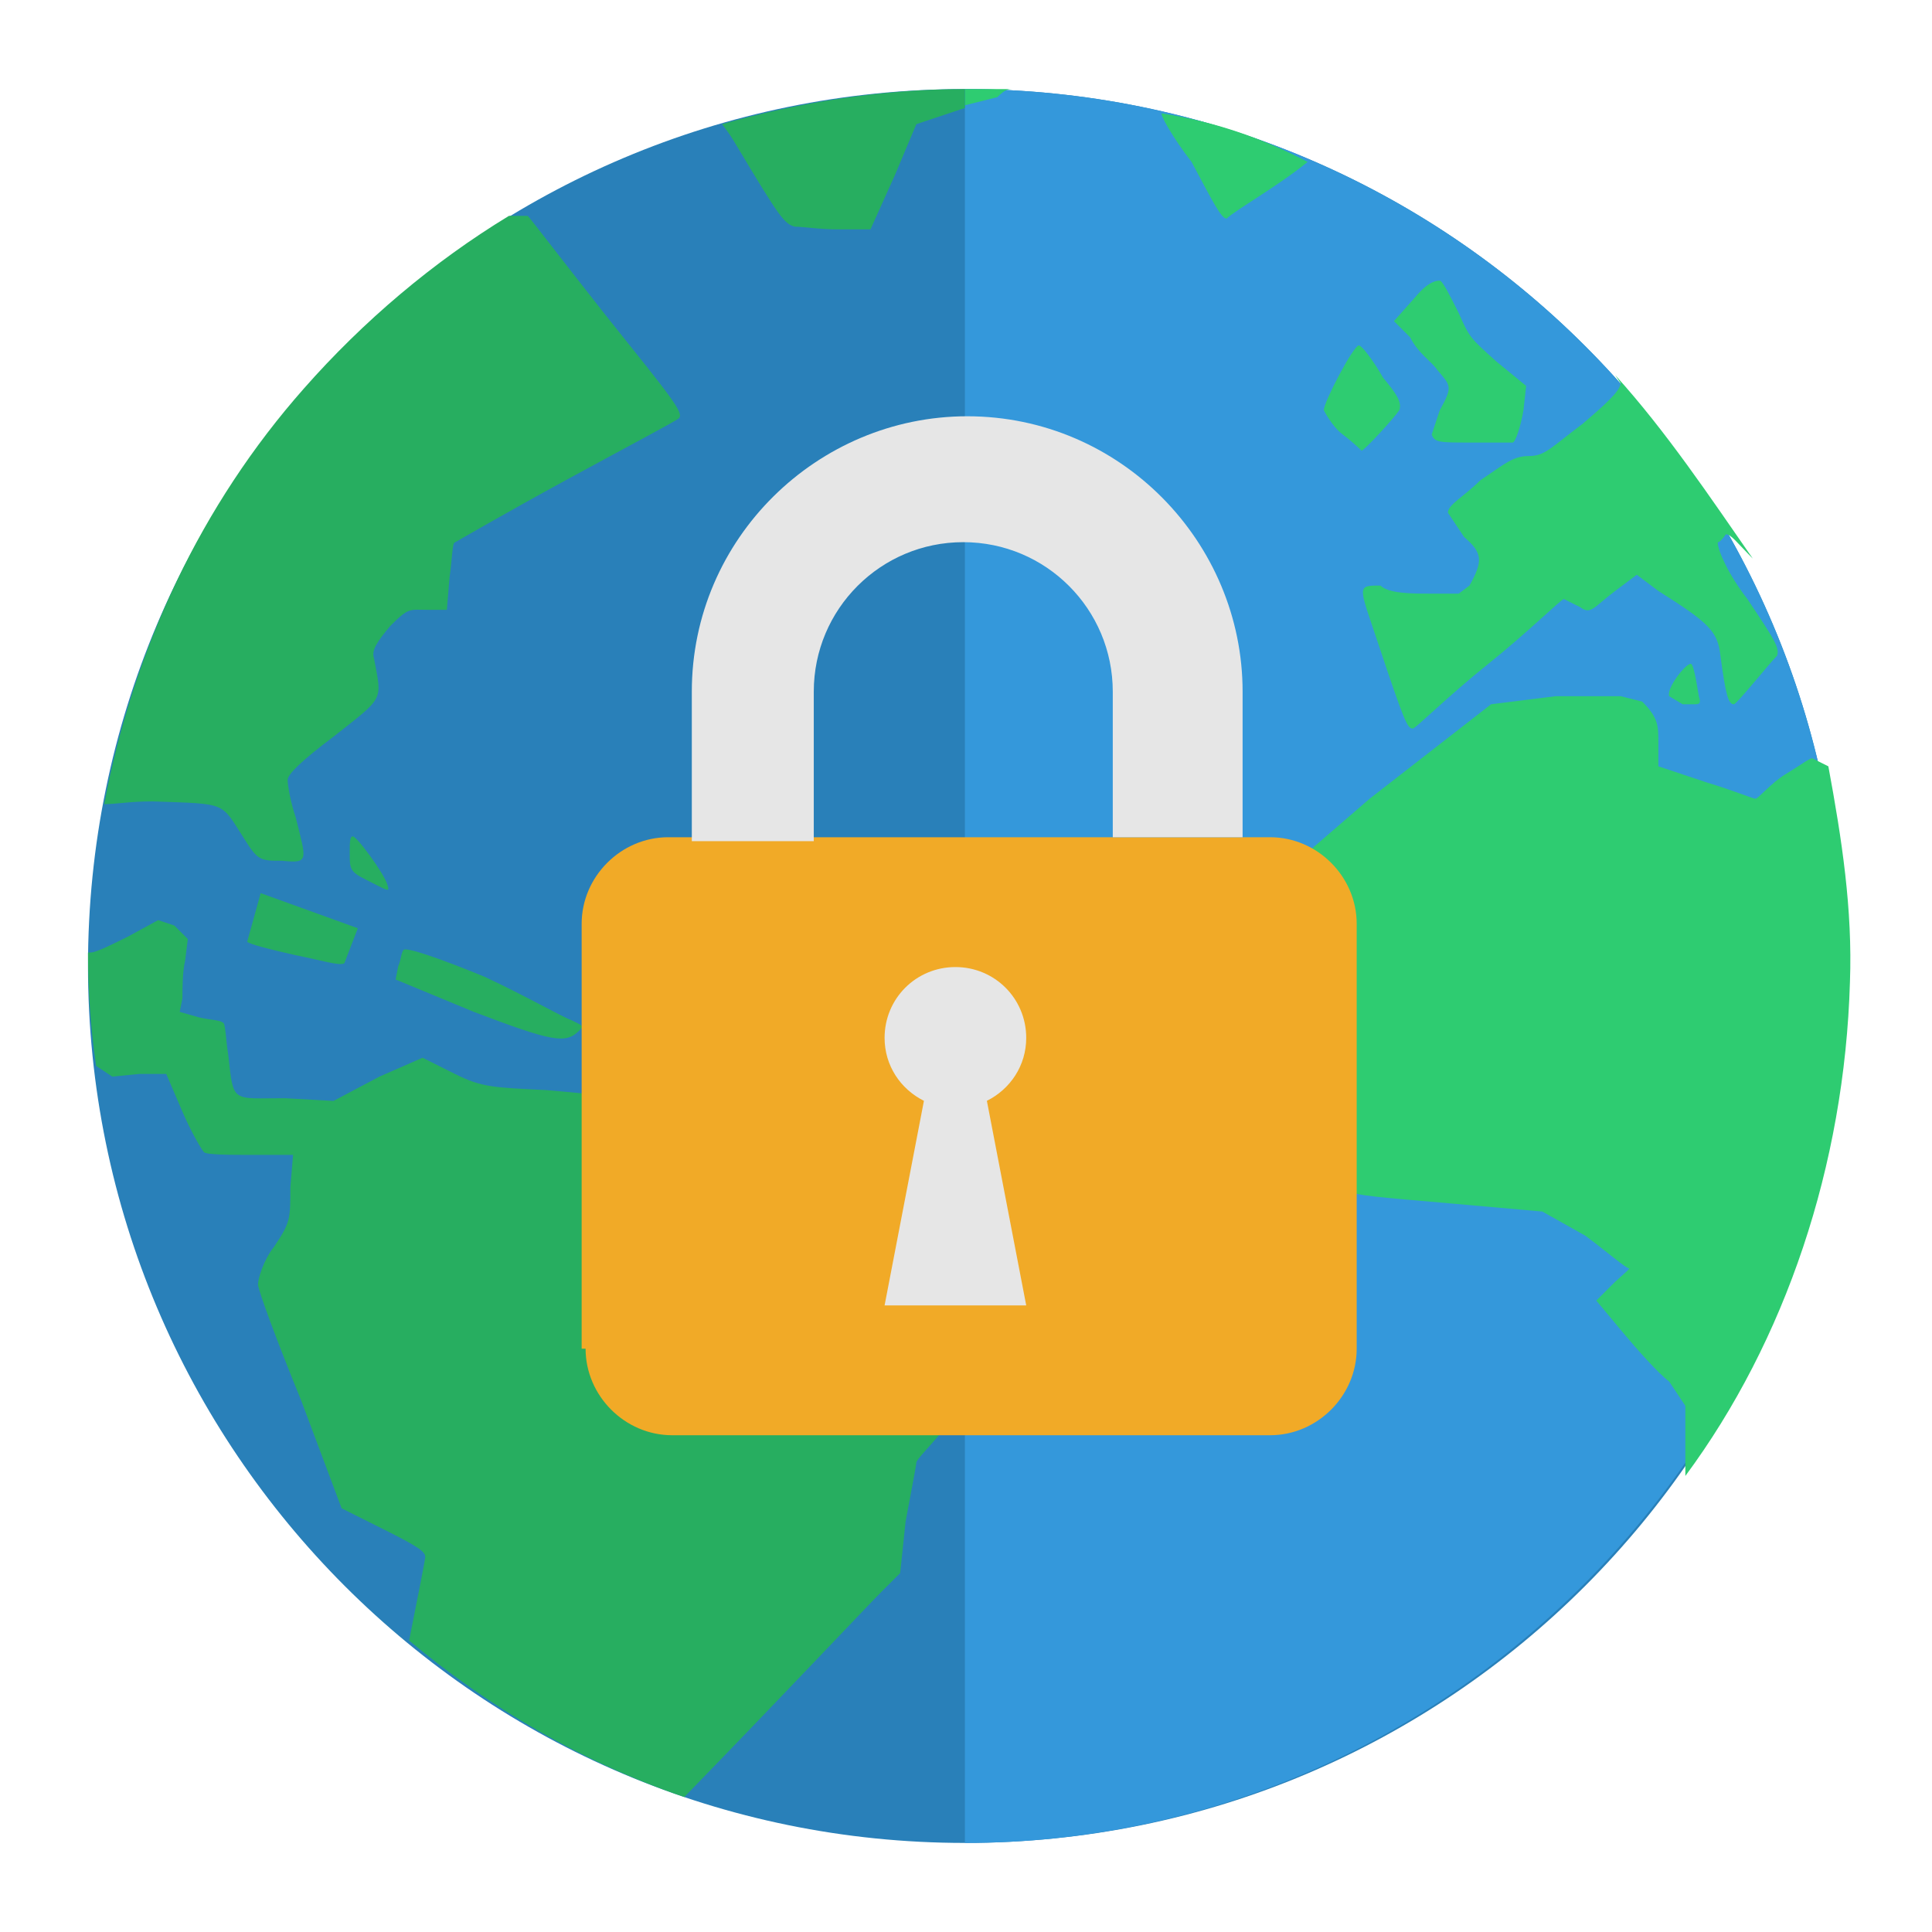
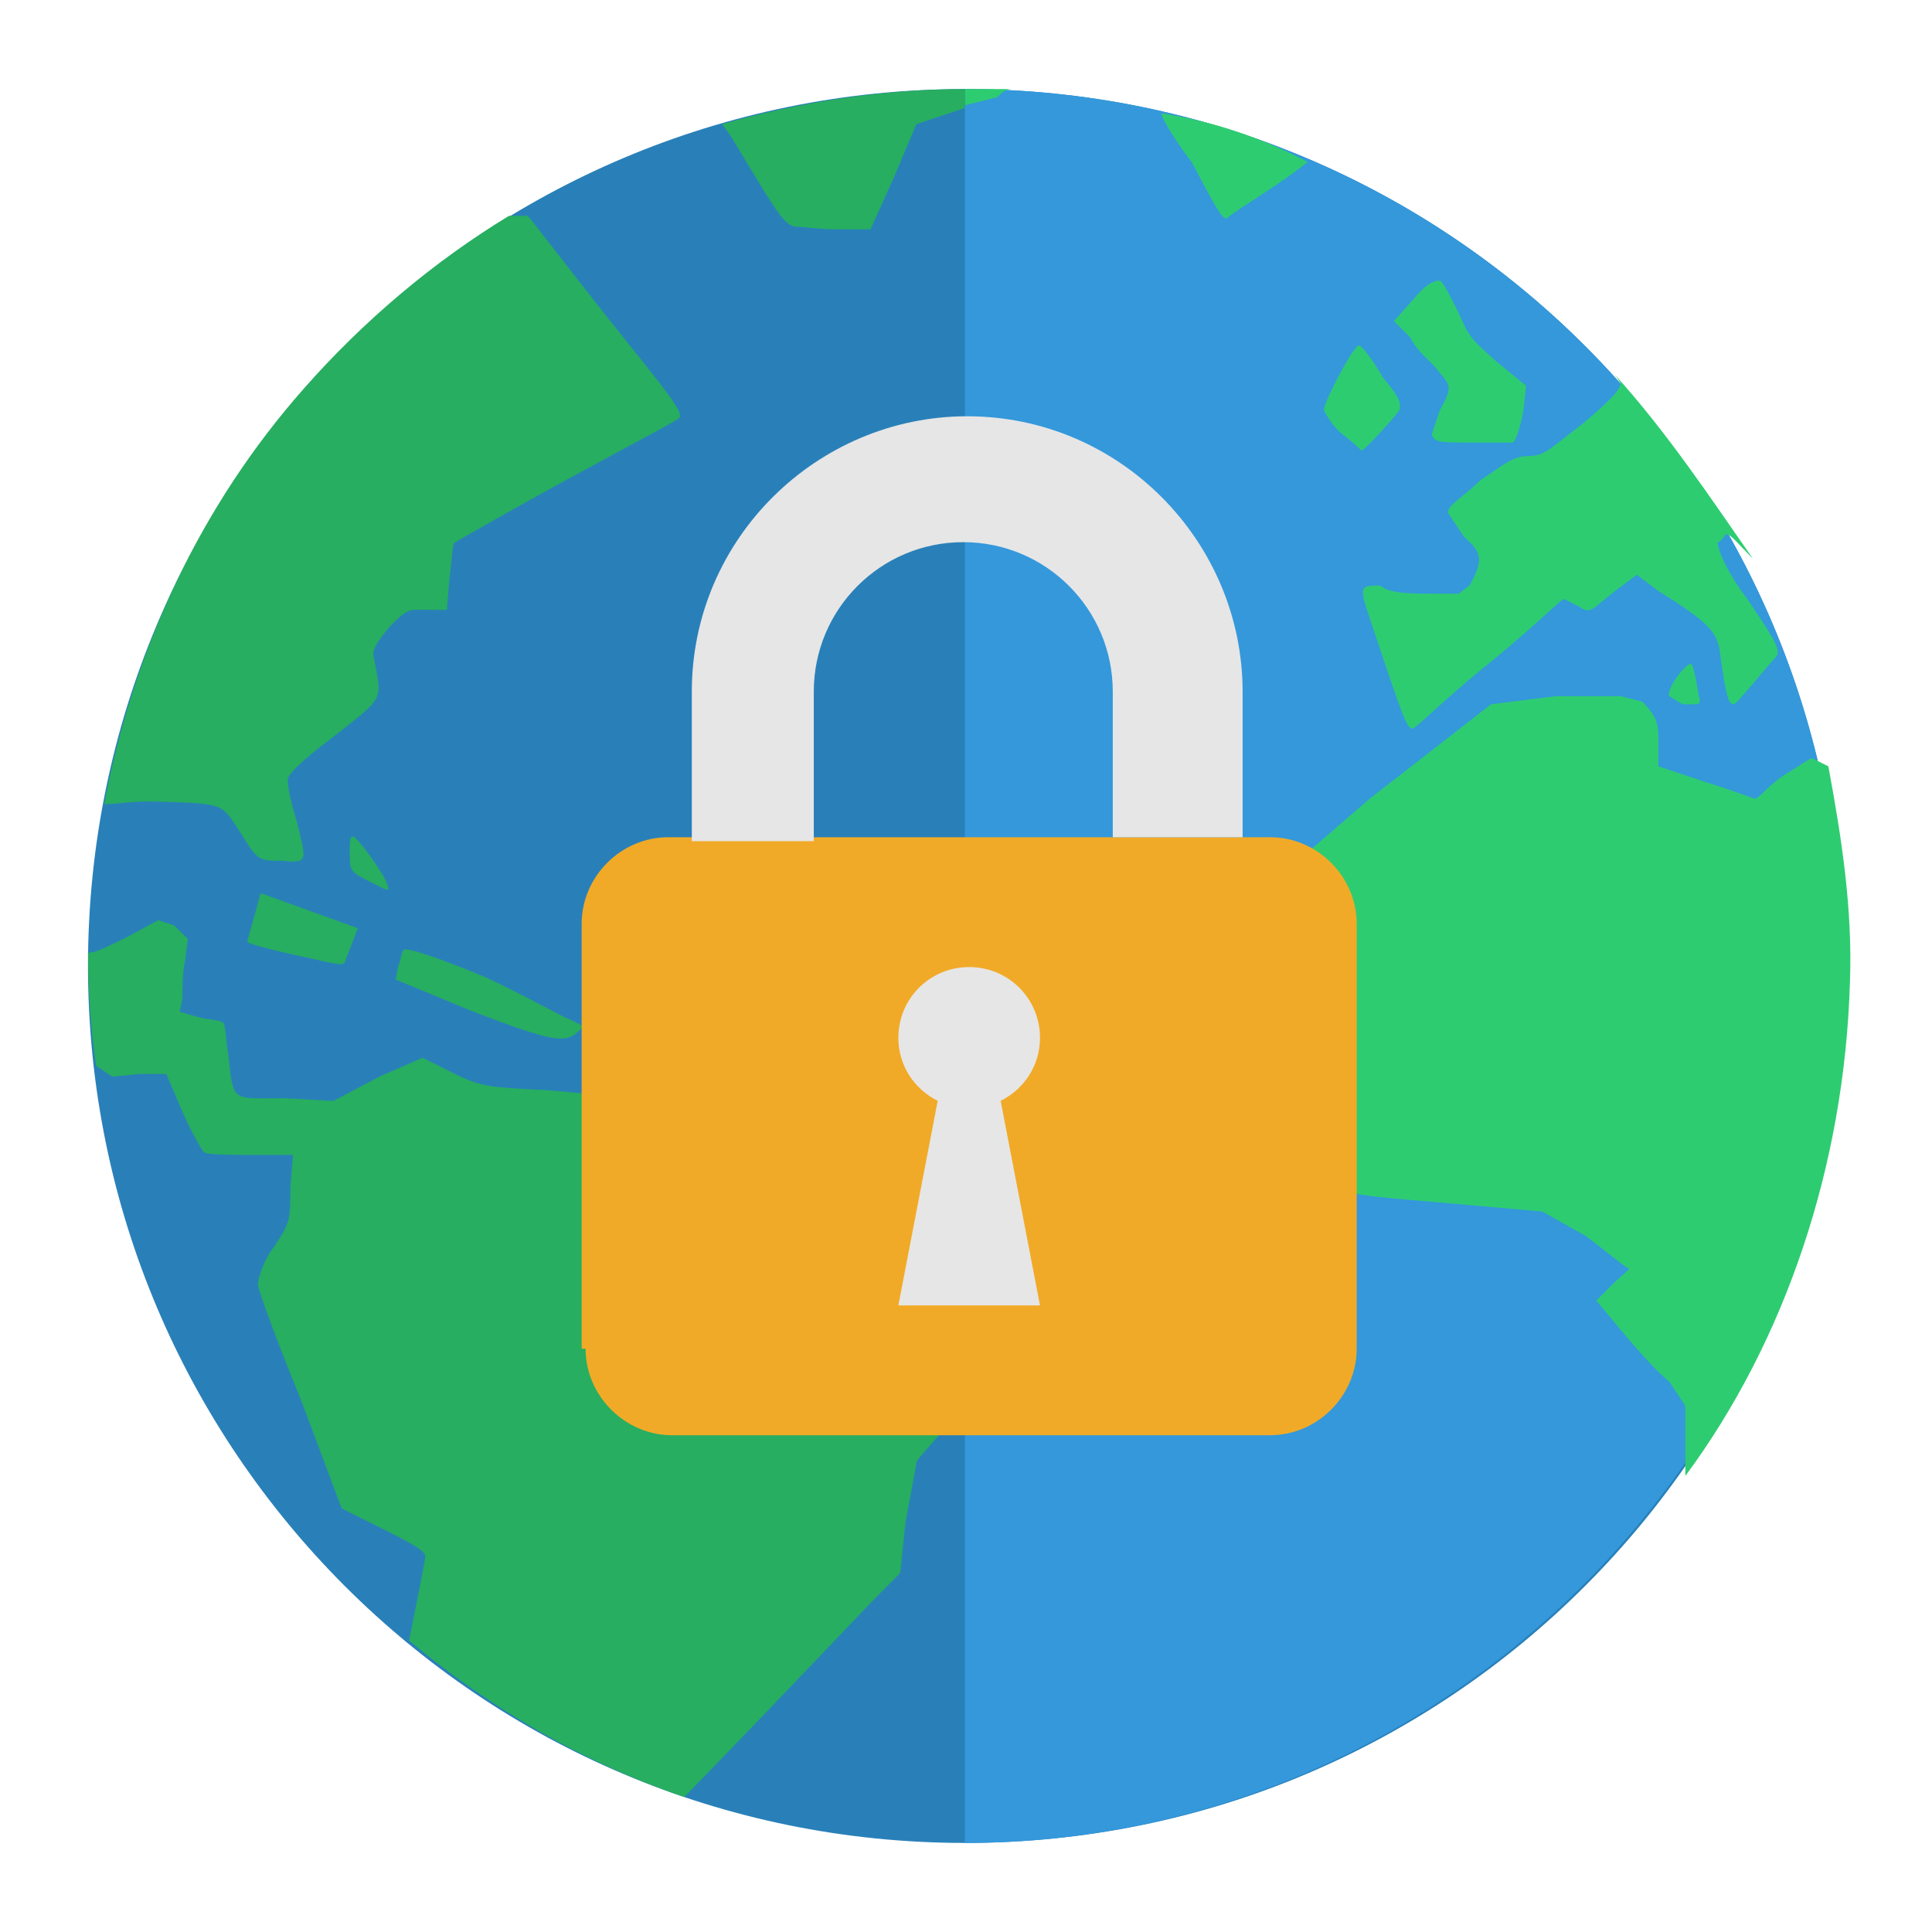
<svg xmlns="http://www.w3.org/2000/svg" version="1.1" id="Layer_1" x="0px" y="0px" viewBox="0 0 96 96" style="enable-background:new 0 0 96 96;" xml:space="preserve">
  <defs id="defs12" />
  <style type="text/css" id="style2">
	.st0{fill:#2980B9;}
	.st1{fill:#3498DB;}
	.st2{fill:#2ECC71;}
	.st3{fill:#27AE60;}
</style>
  <g id="g8499" transform="matrix(1.340739,0,0,1.340739,-16.4092,-16.35546)">
    <g id="XMLID_1_">
      <circle r="32.5" cy="48" cx="48" class="st0" id="XMLID_3_" style="fill:#2980b9" />
      <path d="m 48,15.5 v 65 C 65.9,80.5 80.5,65.7 80.5,48 80.5,30 65.9,15.5 48,15.5 Z" class="st1" id="XMLID_4_" style="fill:#3498db" />
      <path d="m 48,15.5 v 0.6 l 1.2,-0.3 c 0.3,-0.3 0.4,-0.3 0.6,-0.3 h -1.1 z m 7.3,0.9 c -0.1,0 0.4,0.9 1.1,1.8 0.8,1.5 1.1,2.1 1.3,2.1 0.3,-0.3 1.9,-1.2 3,-2.1 -1.7,-0.9 -3.5,-1.5 -5.4,-1.8 z m 10.3,6.2 c -0.1,0 -0.4,0 -0.9,0.6 l -0.8,0.9 0.6,0.6 c 0.3,0.6 0.8,0.9 1,1.2 0.5,0.6 0.6,0.6 0.1,1.5 -0.2,0.6 -0.3,0.9 -0.3,0.9 0.1,0.3 0.3,0.3 1.4,0.3 h 1.6 c 0.1,0 0.3,-0.6 0.4,-1.2 l 0.1,-0.9 -1.1,-0.9 c -1,-0.9 -1,-0.9 -1.4,-1.8 -0.3,-0.6 -0.6,-1.2 -0.7,-1.2 z m -3,2.4 c -0.2,0 -1.3,2.1 -1.3,2.4 0,0 0.3,0.6 0.7,0.9 0.4,0.3 0.7,0.6 0.7,0.6 0.1,0 1.2,-1.2 1.4,-1.5 C 64.2,27.1 64,26.8 63.5,26.2 63.1,25.5 62.7,25 62.6,25 Z m 9.5,1.1 0.2,0.3 c 0,0.3 -0.7,0.9 -1.4,1.5 -1.2,0.9 -1.4,1.2 -2,1.2 -0.6,0 -0.9,0.3 -1.8,0.9 -0.6,0.6 -1.2,0.9 -1.2,1.2 0,0 0.2,0.3 0.6,0.9 0.7,0.6 0.7,0.9 0.2,1.8 l -0.4,0.3 h -1.1 c -0.6,0 -1.5,0 -1.8,-0.3 -0.9,0 -0.8,0 -0.1,2.1 1,3 1.1,3.2 1.3,3.2 0.1,0 1.3,-1.2 2.8,-2.4 1.5,-1.2 2.7,-2.4 2.8,-2.4 l 0.6,0.3 c 0.4,0.3 0.5,0 1.3,-0.6 l 0.8,-0.6 0.8,0.6 c 1.9,1.2 2.2,1.5 2.3,2.4 0.2,1.5 0.3,1.8 0.5,1.8 0.1,0 1.3,-1.5 1.6,-1.8 0.1,-0.3 -0.1,-0.6 -1.1,-2.1 -0.7,-0.9 -1.1,-1.8 -1.1,-2.1 0,0 0.1,0 0.3,-0.3 0.2,0 0.4,0.3 1,0.9 -1.6,-2.3 -3.2,-4.7 -5.1,-6.8 z m 2.8,10.7 c -0.2,0 -0.9,0.9 -0.8,1.2 l 0.5,0.3 H 75 c 0.2,0 0.3,0 0.2,-0.3 C 75.1,37.4 75,36.8 74.9,36.8 Z M 72.3,38 h -2.4 l -2.4,0.3 -4.5,3.5 -4.4,3.8 v 3.5 c 0,2.1 0,3.8 0.1,3.8 0.1,0 0.7,0.9 1.5,1.5 0.8,0.9 1.5,1.5 1.8,1.8 0.4,0.3 0.5,0.3 4,0.6 l 3.4,0.3 1.6,0.9 c 0.8,0.6 1.5,1.2 1.6,1.2 0.1,0 -0.3,0.3 -0.6,0.6 l -0.6,0.6 1,1.2 c 0.5,0.6 1.3,1.5 1.7,1.8 l 0.6,0.9 v 1.7 0.9 c 3.7,-5 5.9,-11.5 6.1,-18.3 0.1,-2.7 -0.3,-5.3 -0.8,-8 l -0.6,-0.3 c -0.1,0 -0.5,0.3 -1,0.6 -0.5,0.3 -1,0.9 -1.1,0.9 -0.1,0 -0.8,-0.3 -1.8,-0.6 l -1.8,-0.6 v -0.9 c 0,-0.6 0,-0.9 -0.6,-1.5 z M 48,63.7 V 64 h 0.2 z" class="st2" id="XMLID_13_" style="fill:#2ecc71" />
      <path d="m 48,15.5 c -3.1,0 -6.2,0.5 -9,1.3 0.3,0.4 0.3,0.4 0.6,0.9 1.5,2.5 1.7,2.8 2.1,2.9 0.3,0 0.9,0.1 1.6,0.1 h 1.2 l 0.9,-2 0.8,-1.9 1.8,-0.6 z m -16.9,4.7 c -2.8,1.7 -5.4,3.9 -7.6,6.4 -3.8,4.3 -6.3,9.6 -7.4,15.4 0.5,0 0.9,-0.1 1.8,-0.1 2.8,0.1 2.5,0 3.4,1.4 0.5,0.8 0.6,0.8 1.4,0.8 1,0.1 0.9,0 0.5,-1.6 -0.2,-0.6 -0.3,-1.2 -0.3,-1.4 0,-0.2 0.5,-0.7 1.7,-1.6 1.9,-1.5 1.8,-1.3 1.5,-2.9 -0.1,-0.3 0.1,-0.6 0.6,-1.2 0.7,-0.7 0.7,-0.6 1.4,-0.6 h 0.7 l 0.1,-1.2 c 0.1,-0.7 0.1,-1.3 0.2,-1.3 0,0 1.9,-1.1 4.1,-2.3 2.2,-1.2 4.1,-2.2 4.2,-2.3 0.2,-0.2 -0.3,-0.8 -2.7,-3.8 -1.5,-1.9 -2.8,-3.6 -2.9,-3.7 z m -5.8,23 c -0.1,0 -0.1,0.3 -0.1,0.6 0,0.6 0,0.7 0.6,1 0.8,0.4 0.9,0.5 0.8,0.2 -0.1,-0.4 -1.2,-1.9 -1.3,-1.8 z m -3.4,2.1 -0.5,1.8 c 0.1,0.1 0.9,0.3 1.8,0.5 1,0.2 1.6,0.4 1.8,0.3 l 0.5,-1.3 z m -3.8,1 -1.1,0.6 c -0.6,0.3 -1.2,0.6 -1.4,0.6 h -0.1 c 0,1.4 0.1,2.8 0.3,4.2 l 0.6,0.4 1,-0.1 h 1 l 0.6,1.4 c 0.3,0.7 0.7,1.4 0.8,1.5 0.1,0.1 1,0.1 1.8,0.1 h 1.5 L 23,56.2 c 0,1.2 0,1.3 -0.6,2.2 -0.4,0.5 -0.6,1.2 -0.6,1.4 0,0.2 0.7,2.1 1.6,4.3 l 1.5,4 1.6,0.8 c 1.2,0.6 1.5,0.8 1.5,1 0,0.1 -0.4,2.1 -0.6,3.1 3,2.5 6.4,4.5 10.2,5.8 3.5,-3.6 6.8,-7.1 7.3,-7.6 l 0.7,-0.7 0.2,-1.9 c 0.2,-1.1 0.4,-2.1 0.4,-2.2 0,-0.1 0.5,-0.6 1,-1.2 0.5,-0.5 0.8,-1 0.8,-1.1 v -0.2 c -0.1,-0.1 -1.4,-1.1 -3,-2.2 l -3.1,-2.1 -1.1,-0.1 c -0.8,0 -1.2,0 -1.3,-0.2 C 39.4,59.2 39.2,58.5 39.1,57.7 39,56.9 38.9,56.2 38.8,56.1 38.8,56 38,56 37.1,56 36.2,56 35.4,55.9 35.3,55.8 35.2,55.7 35.2,55.1 35.1,54.3 35,53.6 34.9,53 34.8,52.9 34.7,52.8 33.7,52.7 32.5,52.6 30.5,52.5 30.1,52.5 29.1,52 l -1.2,-0.6 -1.6,0.7 -1.7,0.9 -1.8,-0.1 c -2,0 -1.9,0.2 -2.1,-1.6 C 20.6,50.7 20.6,50.1 20.5,50.1 20.4,50 20,50 19.6,49.9 L 18.9,49.7 19,49.2 c 0,-0.3 0,-1 0.1,-1.4 L 19.2,47 18.7,46.5 Z m 9.1,1.1 C 27.1,47.5 27.1,47.8 27,48 l -0.1,0.5 2.9,1.2 c 2.9,1.1 3.4,1.2 3.9,0.7 0.2,-0.2 0.1,-0.2 -0.3,-0.4 -0.3,-0.1 -1.7,-0.9 -3.2,-1.6 -1.7,-0.7 -2.9,-1.1 -3,-1 z" class="st3" id="XMLID_20_" style="fill:#27ae60" />
    </g>
    <g transform="matrix(1.458069,0,0,1.458069,-22.63154,-19.61514)" id="g7664">
      <path id="XMLID_6_" class="st3" d="m 38.8,56.1 c 0,1.2 1,2.2 2.2,2.2 h 15.2 c 1.2,0 2.2,-1 2.2,-2.2 V 45.3 c 0,-1.2 -1,-2.2 -2.2,-2.2 H 40.9 c -1.2,0 -2.2,1 -2.2,2.2 v 10.8 z" style="fill:#f1aa27;fill-opacity:1" />
      <path style="fill:#e6e6e6" id="XMLID_7_" class="st4" d="m 55.5,43.1 h -3.3 v -3.7 c 0,-2.1 -1.7,-3.8 -3.8,-3.8 -2.1,0 -3.8,1.7 -3.8,3.8 v 3.8 h -3.1 v -3.8 c 0,-3.9 3.2,-7 7,-7 3.9,0 7,3.2 7,7 z" />
-       <path style="fill:#e6e6e6;fill-opacity:1" id="XMLID_8_" class="st5" d="m 50,48.2 c 0,-1 -0.8,-1.8 -1.8,-1.8 -1,0 -1.8,0.8 -1.8,1.8 0,0.7 0.4,1.3 1,1.6 l -1,5.2 H 50 l -1,-5.2 c 0.6,-0.3 1,-0.9 1,-1.6 z" />
+       <path style="fill:#e6e6e6;fill-opacity:1" id="XMLID_8_" class="st5" d="m 50.35,48.2 c 0,-1 -0.8,-1.8 -1.8,-1.8 -1,0 -1.8,0.8 -1.8,1.8 0,0.7 0.4,1.3 1,1.6 l -1,5.2 h 3.6 l -1,-5.2 c 0.6,-0.3 1,-0.9 1,-1.6 z" />
    </g>
  </g>
</svg>
